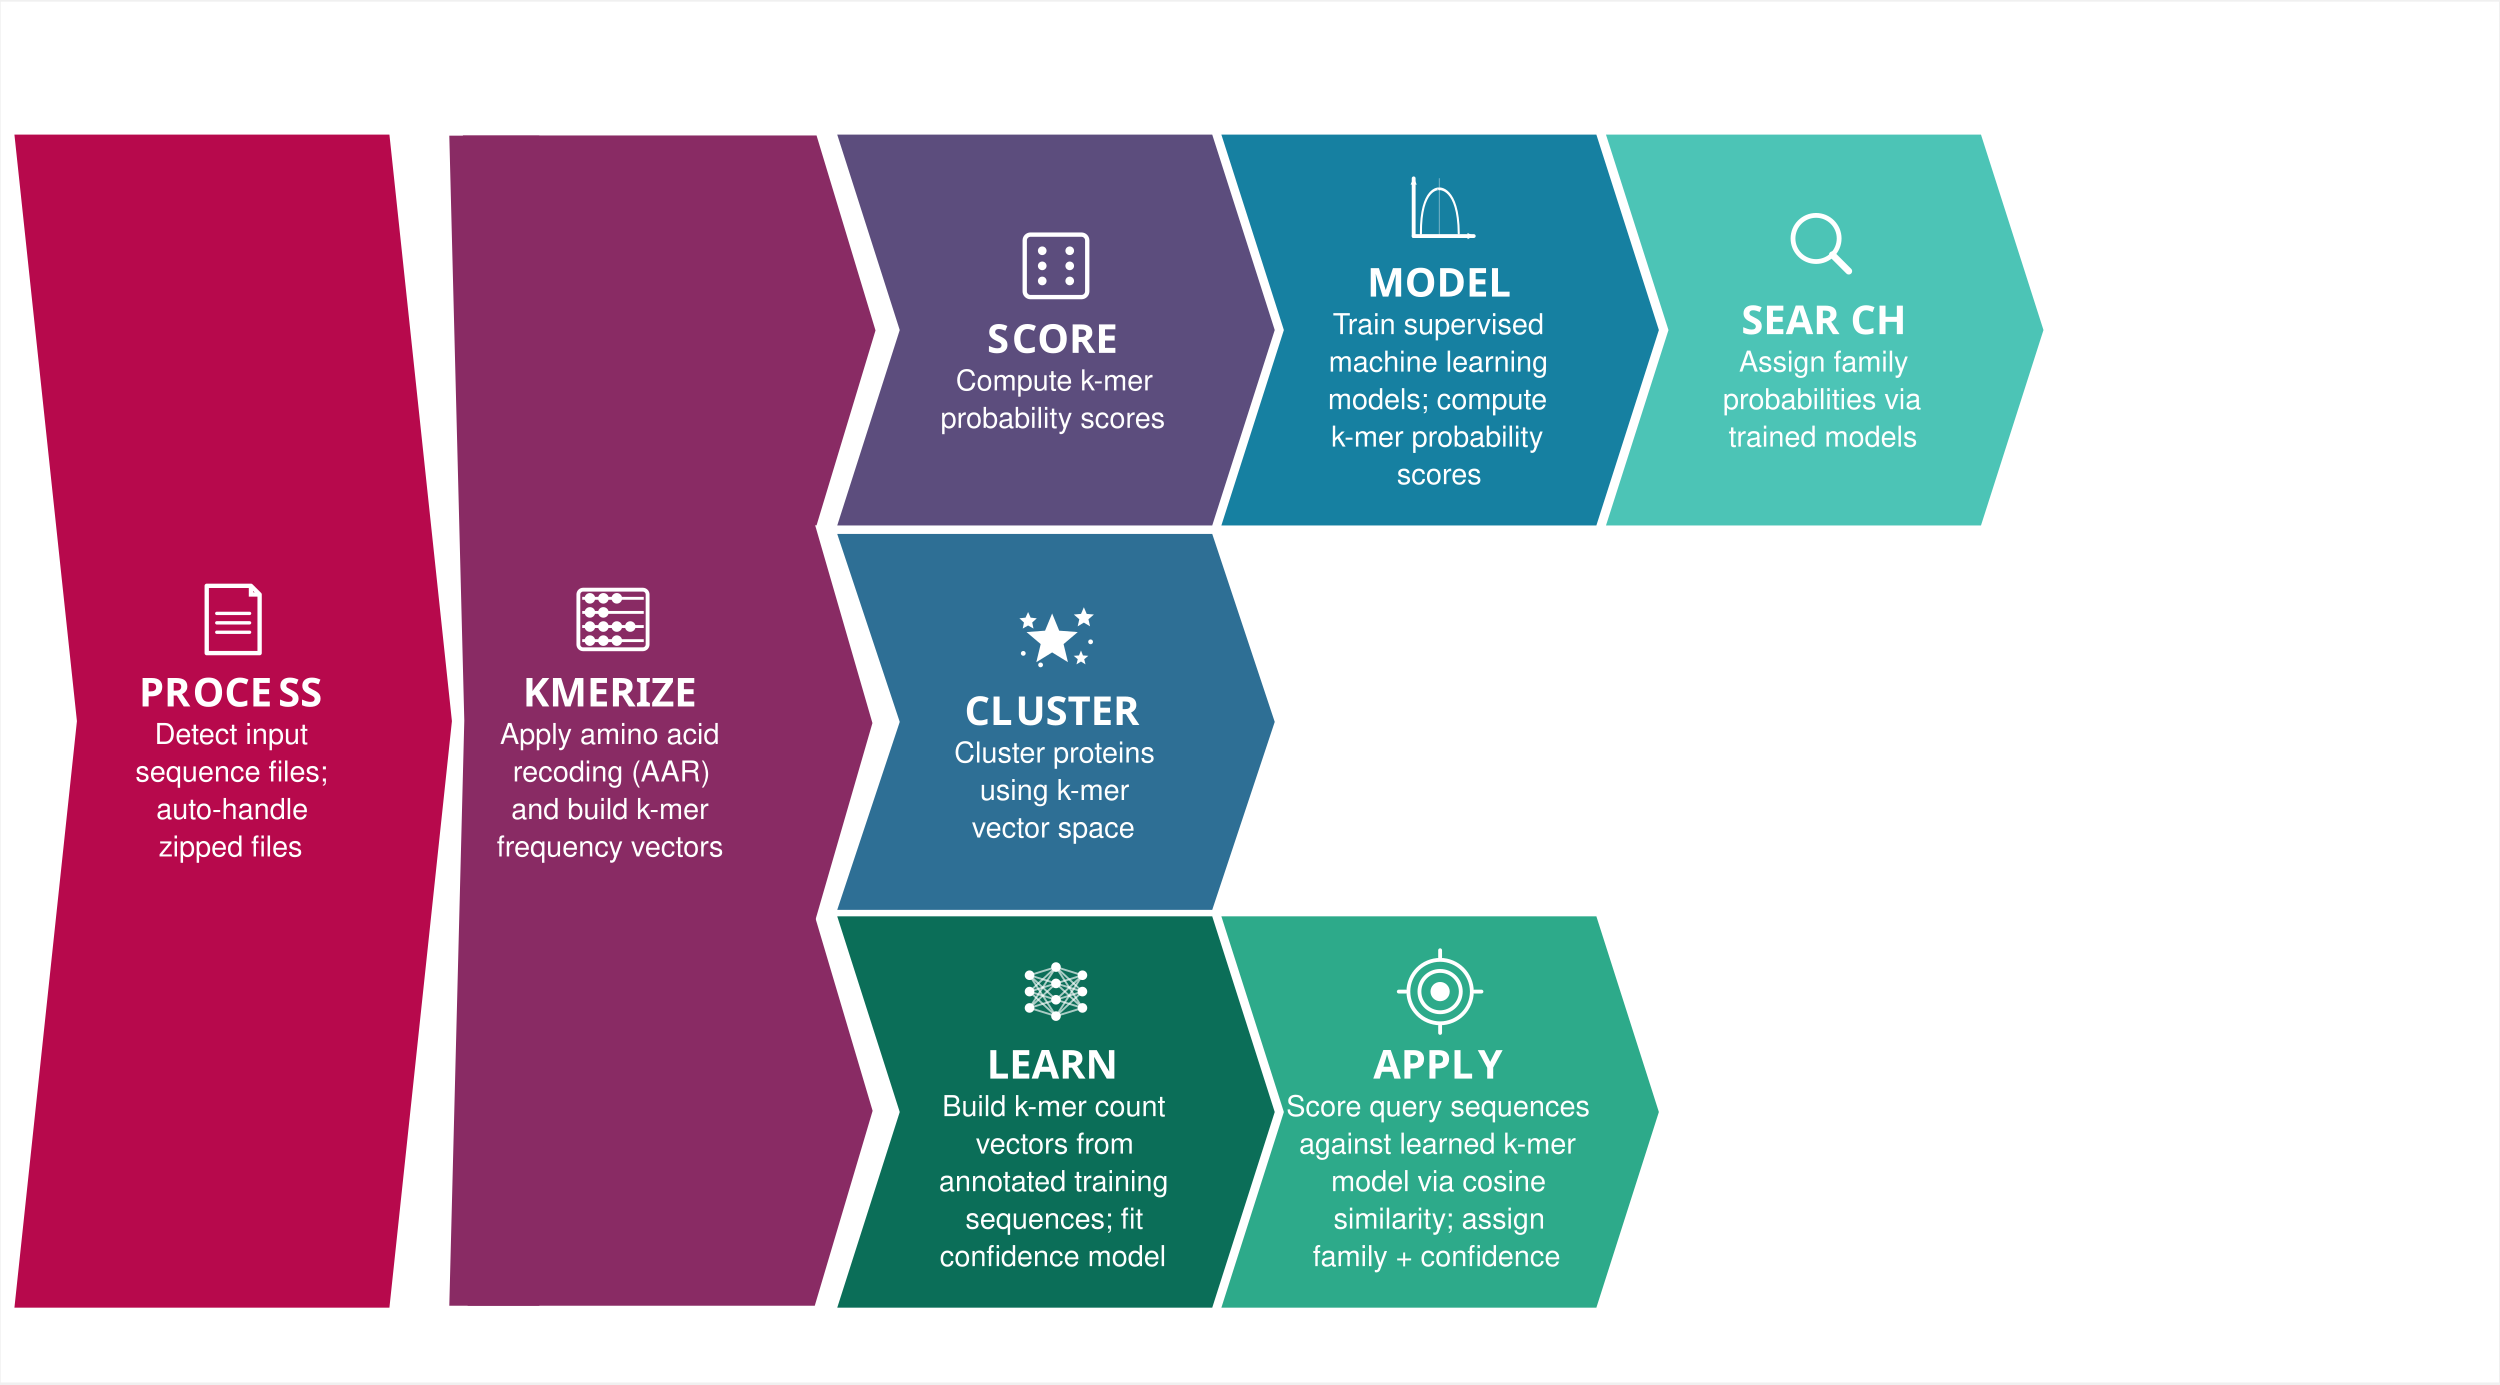
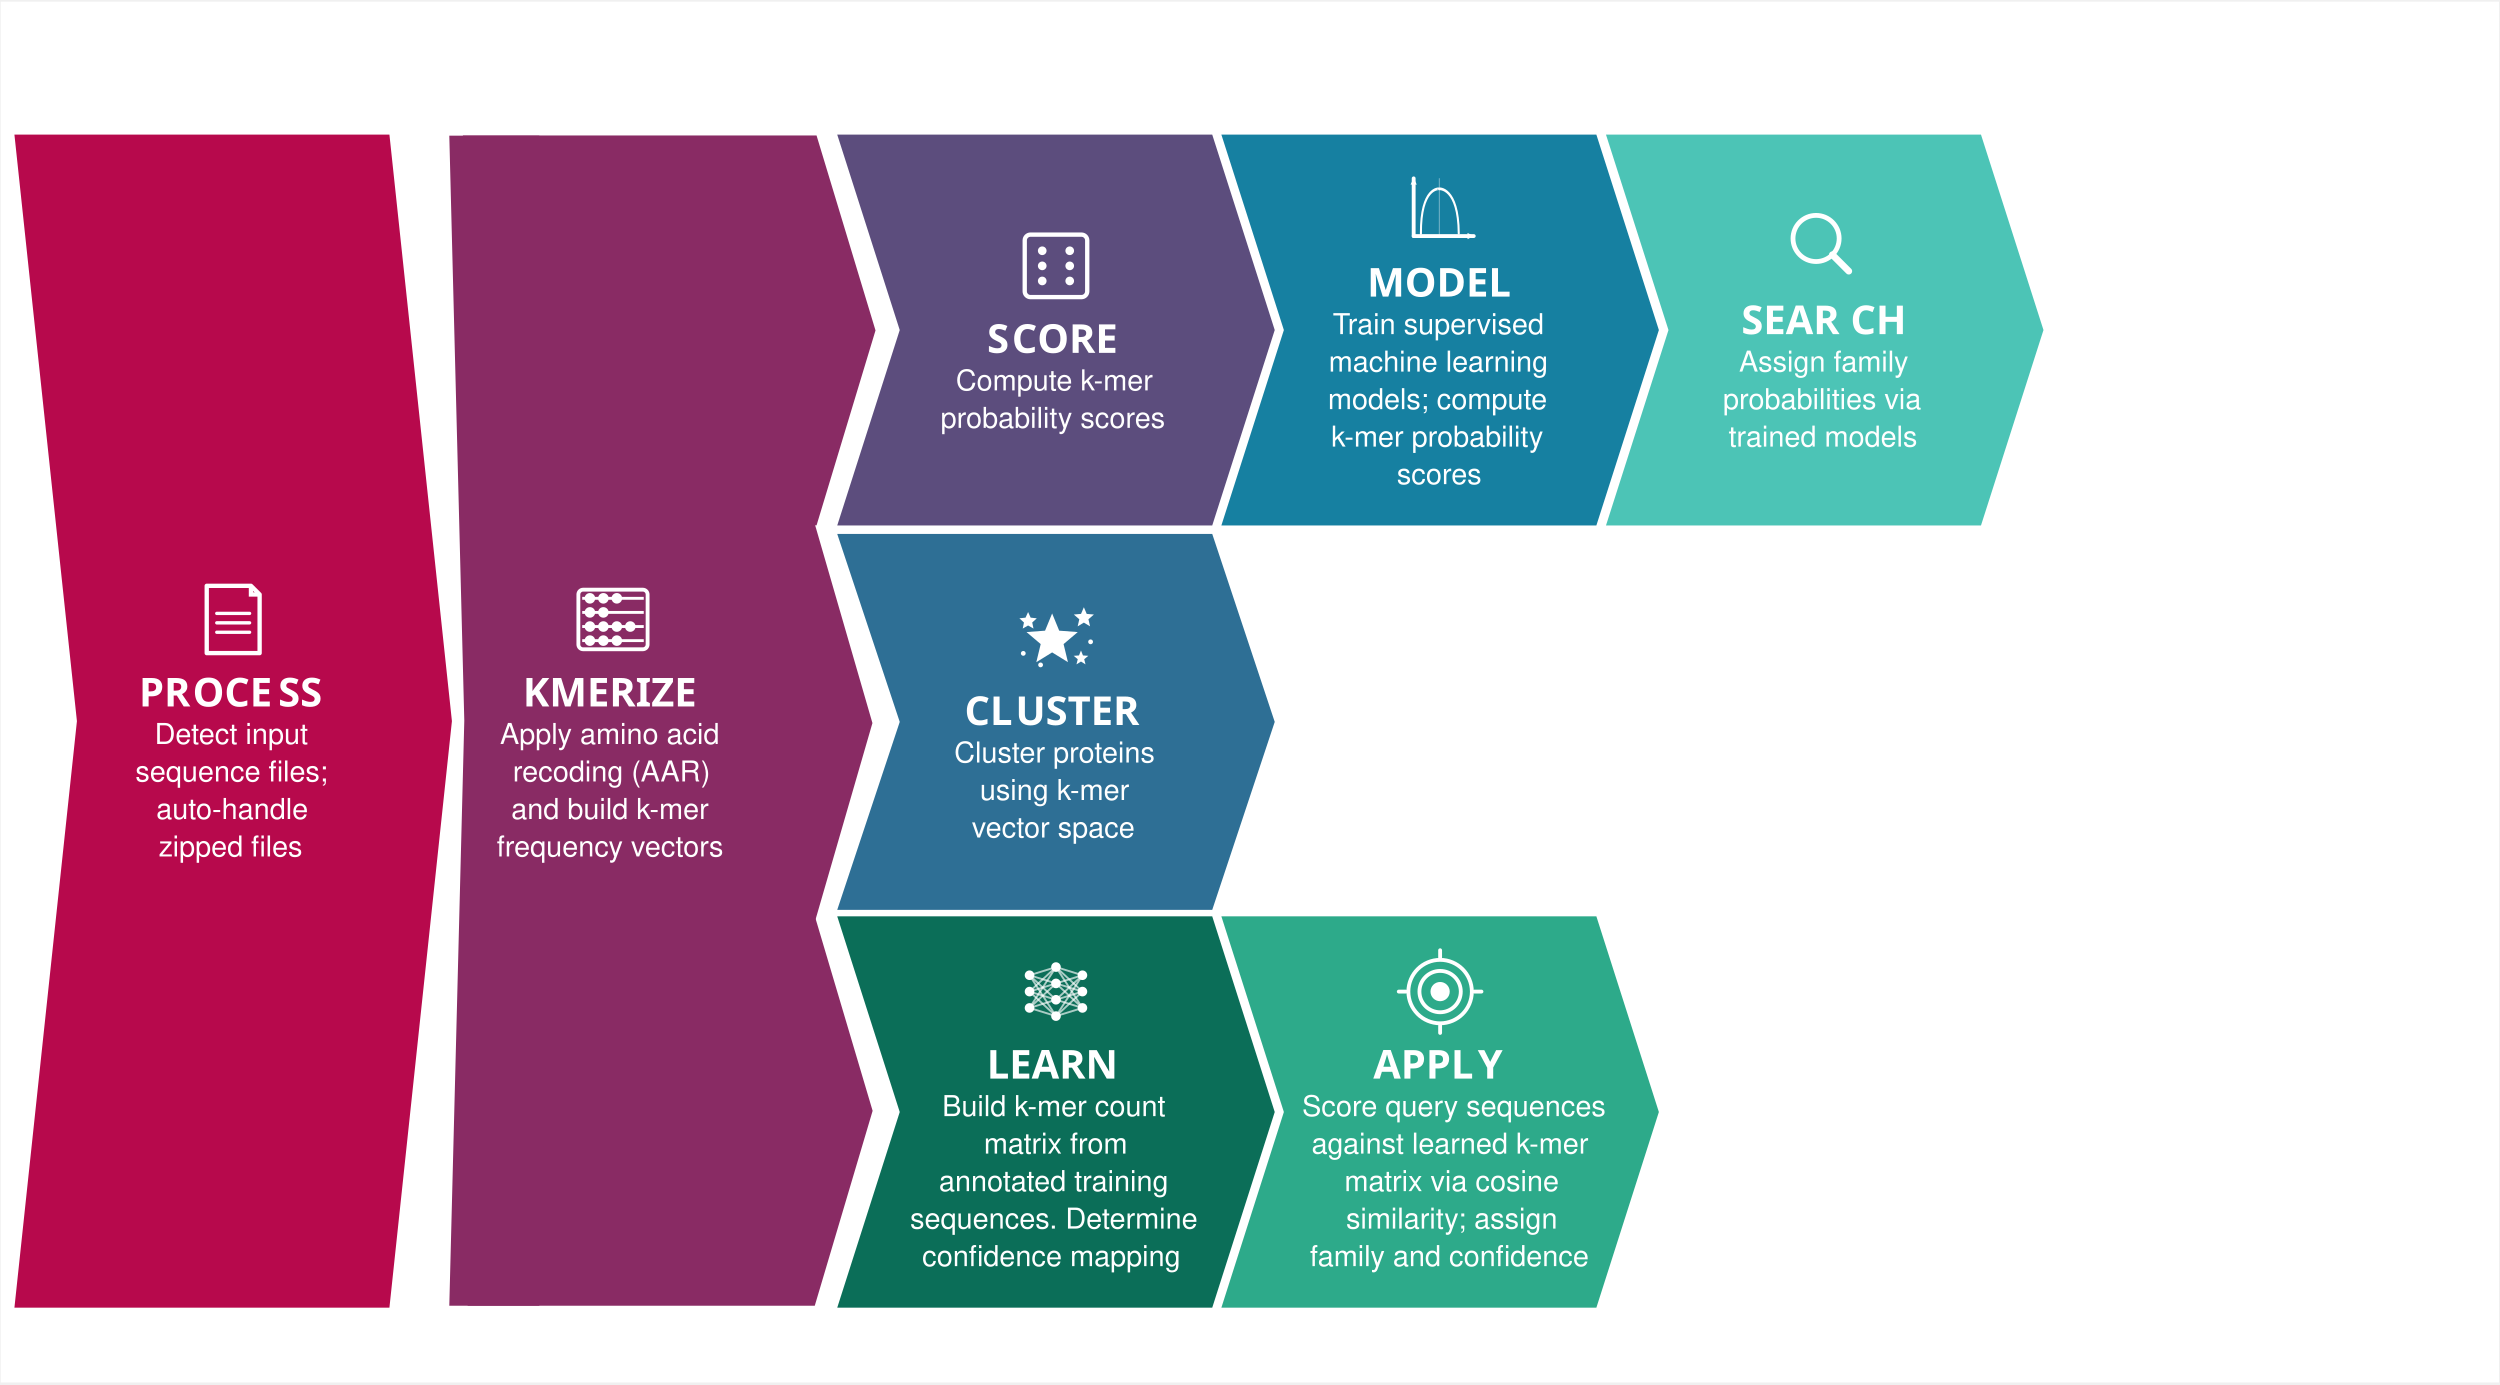
<svg xmlns="http://www.w3.org/2000/svg" width="100%" height="100%" viewBox="0 0 5200 2880" version="1.1" xml:space="preserve" style="fill-rule:evenodd;clip-rule:evenodd;stroke-linejoin:round;">
  <g transform="matrix(0.999288,0,0,0.997258,1.56624,3.43545)">
    <rect x="0" y="0" width="5200" height="2880" style="fill:white;" />
  </g>
  <path d="M30,280L810,280L940,1500L810,2720L30,2720L160,1500L30,280Z" style="fill:rgb(183,9,76);" />
  <g transform="matrix(0.943279,0,0,0.332351,189.184,188.758)">
    <path d="M820,280L1600,280L1730,1500L1600,2720L820,2720L950,1500L820,280Z" style="fill:rgb(137,43,100);" />
  </g>
  <g transform="matrix(0.9206,0,0,0.338774,222.016,995.803)">
    <path d="M820,280L1600,280L1730,1500L1600,2720L820,2720L950,1500L820,280Z" style="fill:rgb(137,43,100);" />
  </g>
  <g transform="matrix(0.925932,0,0,0.332351,213.199,1811.99)">
    <path d="M820,280L1600,280L1730,1500L1600,2720L820,2720L950,1500L820,280Z" style="fill:rgb(137,43,100);" />
  </g>
  <g transform="matrix(0.239978,0,0,0.99741,737.753,2.90808)">
    <path d="M820,280L1600,280L1730,1500L1600,2720L820,2720L950,1500L820,280Z" style="fill:rgb(137,43,100);" />
  </g>
  <g transform="matrix(1,0,0,1,131.44,0)">
    <path d="M1610,280L2390,280L2520,686.5L2390,1093L1610,1093L1740,686.5L1610,280Z" style="fill:rgb(92,77,125);" />
  </g>
  <g transform="matrix(1,0,0,1,140.44,0)">
    <path d="M2400,280L3180,280L3310,686.5L3180,1093L2400,1093L2530,686.5L2400,280Z" style="fill:rgb(22,128,161);" />
  </g>
  <g transform="matrix(1,0,0,1,150.44,0)">
    <path d="M3190,280L3970,280L4100,686.5L3970,1093L3190,1093L3320,686.5L3190,280Z" style="fill:rgb(76,196,182);" />
  </g>
  <g transform="matrix(1,0,0,0.961861,131.44,59.2375)">
    <path d="M1610,1093L2390,1093L2520,1499.5L2390,1906L1610,1906L1740,1499.5L1610,1093Z" style="fill:rgb(46,111,149);" />
  </g>
  <g transform="matrix(1,0,0,1,131.44,0)">
    <path d="M1610,1906L2390,1906L2520,2313L2390,2720L1610,2720L1740,2313L1610,1906Z" style="fill:rgb(11,110,88);" />
  </g>
  <g transform="matrix(1,0,0,1,140.44,0)">
    <path d="M2400,1906L3180,1906L3310,2313L3180,2720L2400,2720L2530,2313L2400,1906Z" style="fill:rgb(45,170,138);" />
  </g>
  <path d="M430,1218.5L522,1218.5L540,1236.5L540,1358.5L430,1358.5L430,1218.5Z" style="fill:none;fill-rule:nonzero;stroke:white;stroke-width:9px;" />
  <path d="M522,1218.5L522,1236.5L540,1236.5" style="fill:none;fill-rule:nonzero;stroke:white;stroke-width:9px;stroke-linejoin:miter;" />
  <path d="M450.9,1275.9L519.1,1275.9" style="fill:none;fill-rule:nonzero;stroke:white;stroke-width:7px;stroke-linecap:round;stroke-linejoin:miter;" />
  <path d="M450.9,1295.5L519.1,1295.5" style="fill:none;fill-rule:nonzero;stroke:white;stroke-width:7px;stroke-linecap:round;stroke-linejoin:miter;" />
  <path d="M450.9,1315.1L519.1,1315.1" style="fill:none;fill-rule:nonzero;stroke:white;stroke-width:7px;stroke-linecap:round;stroke-linejoin:miter;" />
  <g transform="matrix(1,0,0,1,485,1469.5)">
    <text x="-195.88px" y="0px" style="font-family:'Metropolis-Bold', 'Metropolis';font-weight:700;font-size:83px;fill:white;">PR<tspan x="-84.328px " y="0px ">O</tspan>CE<tspan x="93.624px 143.175px " y="0px 0px ">SS</tspan>
    </text>
  </g>
  <g transform="matrix(1,0,0,1,485,1547.5)">
    <text x="-163.41px" y="0px" style="font-family:'Helvetica-Light', 'Helvetica', sans-serif;font-weight:300;font-size:60px;fill:white;">Detect input</text>
  </g>
  <g transform="matrix(1,0,0,1,485,1625.5)">
    <g transform="matrix(60,0,0,60,80.07,0)">
        </g>
    <g transform="matrix(60,0,0,60,96.75,0)">
        </g>
    <text x="-203.43px" y="0px" style="font-family:'Helvetica-Light', 'Helvetica', sans-serif;font-weight:300;font-size:60px;fill:white;">sequence ﬁles;</text>
  </g>
  <g transform="matrix(1,0,0,1,485,1703.5)">
    <text x="-160.08px" y="0px" style="font-family:'Helvetica-Light', 'Helvetica', sans-serif;font-weight:300;font-size:60px;fill:white;">auto-handle</text>
  </g>
  <g transform="matrix(1,0,0,1,485,1781.5)">
    <g transform="matrix(60,0,0,60,48.33,0)">
        </g>
    <g transform="matrix(60,0,0,60,65.01,0)">
        </g>
    <text x="-155.01px" y="0px" style="font-family:'Helvetica-Light', 'Helvetica', sans-serif;font-weight:300;font-size:60px;fill:white;">zipped ﬁles</text>
  </g>
  <path d="M1347,1236.5L1347,1340.5C1347,1346.02 1342.52,1350.5 1337,1350.5L1213,1350.5C1207.48,1350.5 1203,1346.02 1203,1340.5L1203,1236.5C1203,1230.98 1207.48,1226.5 1213,1226.5L1337,1226.5C1342.52,1226.5 1347,1230.98 1347,1236.5Z" style="fill:none;stroke:white;stroke-width:8px;stroke-linejoin:miter;" />
  <path d="M1211,1244.5L1339,1244.5" style="fill:none;fill-rule:nonzero;stroke:white;stroke-width:6px;stroke-linejoin:miter;" />
  <circle cx="1227" cy="1244.5" r="11" style="fill:white;" />
  <circle cx="1255" cy="1244.5" r="11" style="fill:white;" />
  <circle cx="1283" cy="1244.5" r="11" style="fill:white;" />
  <path d="M1211,1273.8L1339,1273.8" style="fill:none;fill-rule:nonzero;stroke:white;stroke-width:6px;stroke-linejoin:miter;" />
  <circle cx="1227" cy="1273.8" r="11" style="fill:white;" />
  <circle cx="1255" cy="1273.8" r="11" style="fill:white;" />
  <path d="M1211,1303.2L1339,1303.2" style="fill:none;fill-rule:nonzero;stroke:white;stroke-width:6px;stroke-linejoin:miter;" />
  <circle cx="1227" cy="1303.2" r="11" style="fill:white;" />
  <circle cx="1255" cy="1303.2" r="11" style="fill:white;" />
  <circle cx="1283" cy="1303.2" r="11" style="fill:white;" />
  <circle cx="1311" cy="1303.2" r="11" style="fill:white;" />
  <path d="M1211,1332.5L1339,1332.5" style="fill:none;fill-rule:nonzero;stroke:white;stroke-width:6px;stroke-linejoin:miter;" />
  <circle cx="1227" cy="1332.5" r="11" style="fill:white;" />
  <circle cx="1255" cy="1332.5" r="11" style="fill:white;" />
  <circle cx="1283" cy="1332.5" r="11" style="fill:white;" />
  <g transform="matrix(1,0,0,1,1275,1469.5)">
    <text x="-187.456px" y="0px" style="font-family:'Metropolis-Bold', 'Metropolis';font-weight:700;font-size:83px;fill:white;">KMERIZE</text>
  </g>
  <g transform="matrix(1,0,0,1,1275,1547.5)">
    <text x="-235.05px" y="0px" style="font-family:'Helvetica-Light', 'Helvetica', sans-serif;font-weight:300;font-size:60px;fill:white;">Apply amino acid</text>
  </g>
  <g transform="matrix(1,0,0,1,1275,1625.5)">
    <text x="-208.38px" y="0px" style="font-family:'Helvetica-Light', 'Helvetica', sans-serif;font-weight:300;font-size:60px;fill:white;">recoding (AAR)</text>
  </g>
  <g transform="matrix(1,0,0,1,1275,1703.5)">
    <text x="-211.68px" y="0px" style="font-family:'Helvetica-Light', 'Helvetica', sans-serif;font-weight:300;font-size:60px;fill:white;">and build k-mer</text>
  </g>
  <g transform="matrix(1,0,0,1,1275,1781.5)">
    <text x="-241.77px" y="0px" style="font-family:'Helvetica-Light', 'Helvetica', sans-serif;font-weight:300;font-size:60px;fill:white;">frequency vectors</text>
  </g>
  <g transform="matrix(1,0,0,1,131.44,0)">
    <path d="M2130,500L2130,606C2130,612.623 2124.62,618 2118,618L2012,618C2005.38,618 2000,612.623 2000,606L2000,500C2000,493.377 2005.38,488 2012,488L2118,488C2124.62,488 2130,493.377 2130,500Z" style="fill:none;stroke:white;stroke-width:9px;stroke-linejoin:miter;" />
  </g>
  <g transform="matrix(1,0,0,1,131.44,0)">
    <circle cx="2036.4" cy="521.6" r="9" style="fill:white;" />
  </g>
  <g transform="matrix(1,0,0,1,131.44,0)">
    <circle cx="2036.4" cy="553" r="9" style="fill:white;" />
  </g>
  <g transform="matrix(1,0,0,1,131.44,0)">
    <circle cx="2036.4" cy="584.4" r="9" style="fill:white;" />
  </g>
  <g transform="matrix(1,0,0,1,131.44,0)">
    <circle cx="2093.6" cy="521.6" r="9" style="fill:white;" />
  </g>
  <g transform="matrix(1,0,0,1,131.44,0)">
    <circle cx="2093.6" cy="553" r="9" style="fill:white;" />
  </g>
  <g transform="matrix(1,0,0,1,131.44,0)">
    <circle cx="2093.6" cy="584.4" r="9" style="fill:white;" />
  </g>
  <g transform="matrix(1,0,0,1,2196.44,734)">
    <text x="-143.3px" y="0px" style="font-family:'Metropolis-Bold', 'Metropolis';font-weight:700;font-size:83px;fill:white;">S<tspan x="-91.756px " y="0px ">C</tspan>ORE</text>
  </g>
  <g transform="matrix(1,0,0,1,2196.44,812)">
    <text x="-208.35px" y="0px" style="font-family:'Helvetica-Light', 'Helvetica', sans-serif;font-weight:300;font-size:60px;fill:white;">Compute k-mer</text>
  </g>
  <g transform="matrix(1,0,0,1,2196.44,890)">
    <text x="-240.03px" y="0px" style="font-family:'Helvetica-Light', 'Helvetica', sans-serif;font-weight:300;font-size:60px;fill:white;">probability scores</text>
  </g>
  <g transform="matrix(1,0,0,1,140.44,0)">
    <path d="M2800,491L2925,491" style="fill:none;fill-rule:nonzero;stroke:white;stroke-width:8px;stroke-linecap:round;stroke-linejoin:miter;" />
  </g>
  <g transform="matrix(1,0,0,1,140.44,0)">
    <path d="M2800,491L2800,371" style="fill:none;fill-rule:nonzero;stroke:white;stroke-width:8px;stroke-linecap:round;stroke-linejoin:miter;" />
  </g>
  <g transform="matrix(1,0,0,1,140.44,0)">
    <path d="M2925,491L2912,484.5L2912,497.5L2925,491Z" style="fill:white;fill-rule:nonzero;" />
  </g>
  <g transform="matrix(1,0,0,1,140.44,0)">
    <path d="M2800,371L2793.5,384L2806.5,384L2800,371Z" style="fill:white;fill-rule:nonzero;" />
  </g>
  <g transform="matrix(-0.749372,0.00545193,-0.00727513,-0.999974,5141.21,852.949)">
    <path d="M2808,383C2808,479.6 2861.85,476.246 2861.85,475.646C2861.85,476.246 2913,479.6 2913,383" style="fill:none;fill-rule:nonzero;stroke:white;stroke-width:5.66px;stroke-linecap:round;" />
  </g>
  <g transform="matrix(1,0,0,1,2995.44,617)">
    <text x="-151.807px" y="0px" style="font-family:'Metropolis-Bold', 'Metropolis';font-weight:700;font-size:83px;fill:white;">MODEL</text>
  </g>
  <g transform="matrix(1,0,0,1,2995.44,695)">
    <text x="-223.38px" y="0px" style="font-family:'Helvetica-Light', 'Helvetica', sans-serif;font-weight:300;font-size:60px;fill:white;">Train supervised</text>
  </g>
  <g transform="matrix(1,0,0,1,2995.44,773)">
    <text x="-231.75px" y="0px" style="font-family:'Helvetica-Light', 'Helvetica', sans-serif;font-weight:300;font-size:60px;fill:white;">machine learning</text>
  </g>
  <g transform="matrix(1,0,0,1,2995.44,851)">
    <text x="-233.4px" y="0px" style="font-family:'Helvetica-Light', 'Helvetica', sans-serif;font-weight:300;font-size:60px;fill:white;">models; compute</text>
  </g>
  <g transform="matrix(1,0,0,1,2995.44,929)">
    <text x="-226.65px" y="0px" style="font-family:'Helvetica-Light', 'Helvetica', sans-serif;font-weight:300;font-size:60px;fill:white;">k-mer probability</text>
  </g>
  <g transform="matrix(1,0,0,1,2995.44,1007)">
    <text x="-90.03px" y="0px" style="font-family:'Helvetica-Light', 'Helvetica', sans-serif;font-weight:300;font-size:60px;fill:white;">scores</text>
  </g>
  <g transform="matrix(1,0,0,1,150.44,0)">
    <circle cx="3627" cy="496" r="48" style="fill:none;stroke:white;stroke-width:10px;stroke-linejoin:miter;" />
  </g>
  <g transform="matrix(1,0,0,1,150.44,0)">
    <path d="M3660.9,529.9L3695,564" style="fill:none;fill-rule:nonzero;stroke:white;stroke-width:14px;stroke-linecap:round;stroke-linejoin:miter;" />
  </g>
  <g transform="matrix(1,0,0,1,3795.44,695)">
    <text x="-173.387px" y="0px" style="font-family:'Metropolis-Bold', 'Metropolis';font-weight:700;font-size:83px;fill:white;">SEAR<tspan x="53.618px " y="0px ">C</tspan>H</text>
  </g>
  <g transform="matrix(1,0,0,1,3795.44,773)">
    <text x="-178.35px" y="0px" style="font-family:'Helvetica-Light', 'Helvetica', sans-serif;font-weight:300;font-size:60px;fill:white;">Assign family</text>
  </g>
  <g transform="matrix(1,0,0,1,3795.44,851)">
    <text x="-211.68px" y="0px" style="font-family:'Helvetica-Light', 'Helvetica', sans-serif;font-weight:300;font-size:60px;fill:white;">probabilities via</text>
  </g>
  <g transform="matrix(1,0,0,1,3795.44,929)">
    <text x="-200.04px" y="0px" style="font-family:'Helvetica-Light', 'Helvetica', sans-serif;font-weight:300;font-size:60px;fill:white;">trained models</text>
  </g>
  <g transform="matrix(1,0,0,1,131.44,0)">
    <path d="M2057,1276L2071.7,1311.8L2110.3,1314.7L2080.8,1339.7L2089.9,1377.3L2057,1357L2024.1,1377.3L2033.2,1339.7L2003.7,1314.7L2042.3,1311.8L2057,1276Z" style="fill:white;fill-rule:nonzero;" />
  </g>
  <g transform="matrix(1,0,0,1,131.44,0)">
    <path d="M2123,1263L2128.9,1276.9L2143.9,1278.2L2132.5,1288.1L2135.9,1302.8L2123,1295L2110.1,1302.8L2113.5,1288.1L2102.1,1278.2L2117.1,1276.9L2123,1263Z" style="fill:white;fill-rule:nonzero;" />
  </g>
  <g transform="matrix(1,0,0,1,131.44,0)">
    <path d="M2007,1273L2012.3,1284.7L2025.1,1286.1L2015.6,1294.8L2018.2,1307.4L2007,1301L1995.8,1307.4L1998.4,1294.8L1988.9,1286.1L2001.7,1284.7L2007,1273Z" style="fill:white;fill-rule:nonzero;" />
  </g>
  <g transform="matrix(1,0,0,1,131.44,0)">
    <path d="M2117,1353L2121.1,1363.3L2132.2,1364.1L2123.7,1371.2L2126.4,1381.9L2117,1376L2107.6,1381.9L2110.3,1371.2L2101.8,1364.1L2112.9,1363.3L2117,1353Z" style="fill:white;fill-rule:nonzero;" />
  </g>
  <g transform="matrix(1,0,0,1,131.44,0)">
    <circle cx="2033" cy="1383" r="5" style="fill:white;" />
  </g>
  <g transform="matrix(1,0,0,1,131.44,0)">
    <circle cx="2137" cy="1335" r="5" style="fill:white;" />
  </g>
  <g transform="matrix(1,0,0,1,131.44,0)">
    <circle cx="1997" cy="1359" r="5" style="fill:white;" />
  </g>
  <g transform="matrix(1,0,0,1,2196.44,1508)">
    <text x="-190.194px" y="0px" style="font-family:'Metropolis-Bold', 'Metropolis';font-weight:700;font-size:83px;fill:white;">CL<tspan x="-84.286px -23.862px 26.27px " y="0px 0px 0px ">UST</tspan>ER</text>
  </g>
  <g transform="matrix(1,0,0,1,2196.44,1586)">
    <text x="-211.71px" y="0px" style="font-family:'Helvetica-Light', 'Helvetica', sans-serif;font-weight:300;font-size:60px;fill:white;">Cluster proteins</text>
  </g>
  <g transform="matrix(1,0,0,1,2196.44,1664)">
    <text x="-158.34px" y="0px" style="font-family:'Helvetica-Light', 'Helvetica', sans-serif;font-weight:300;font-size:60px;fill:white;">using k-mer</text>
  </g>
  <g transform="matrix(1,0,0,1,2196.44,1742)">
    <text x="-175.08px" y="0px" style="font-family:'Helvetica-Light', 'Helvetica', sans-serif;font-weight:300;font-size:60px;fill:white;">vector space</text>
  </g>
  <g transform="matrix(1,0,0,1,131.44,0)">
    <path d="M2010,2028.5L2065,2011.5" style="fill:none;fill-rule:nonzero;stroke:white;stroke-opacity:0.65;stroke-width:4px;stroke-linejoin:miter;" />
  </g>
  <g transform="matrix(1,0,0,1,131.44,0)">
    <path d="M2010,2028.5L2065,2045.5" style="fill:none;fill-rule:nonzero;stroke:white;stroke-opacity:0.65;stroke-width:4px;stroke-linejoin:miter;" />
  </g>
  <g transform="matrix(1,0,0,1,131.44,0)">
    <path d="M2010,2028.5L2065,2079.5" style="fill:none;fill-rule:nonzero;stroke:white;stroke-opacity:0.65;stroke-width:4px;stroke-linejoin:miter;" />
  </g>
  <g transform="matrix(1,0,0,1,131.44,0)">
    <path d="M2010,2028.5L2065,2113.5" style="fill:none;fill-rule:nonzero;stroke:white;stroke-opacity:0.65;stroke-width:4px;stroke-linejoin:miter;" />
  </g>
  <g transform="matrix(1,0,0,1,131.44,0)">
    <path d="M2010,2062.5L2065,2011.5" style="fill:none;fill-rule:nonzero;stroke:white;stroke-opacity:0.65;stroke-width:4px;stroke-linejoin:miter;" />
  </g>
  <g transform="matrix(1,0,0,1,131.44,0)">
    <path d="M2010,2062.5L2065,2045.5" style="fill:none;fill-rule:nonzero;stroke:white;stroke-opacity:0.65;stroke-width:4px;stroke-linejoin:miter;" />
  </g>
  <g transform="matrix(1,0,0,1,131.44,0)">
    <path d="M2010,2062.5L2065,2079.5" style="fill:none;fill-rule:nonzero;stroke:white;stroke-opacity:0.65;stroke-width:4px;stroke-linejoin:miter;" />
  </g>
  <g transform="matrix(1,0,0,1,131.44,0)">
    <path d="M2010,2062.5L2065,2113.5" style="fill:none;fill-rule:nonzero;stroke:white;stroke-opacity:0.65;stroke-width:4px;stroke-linejoin:miter;" />
  </g>
  <g transform="matrix(1,0,0,1,131.44,0)">
    <path d="M2010,2096.5L2065,2011.5" style="fill:none;fill-rule:nonzero;stroke:white;stroke-opacity:0.65;stroke-width:4px;stroke-linejoin:miter;" />
  </g>
  <g transform="matrix(1,0,0,1,131.44,0)">
    <path d="M2010,2096.5L2065,2045.5" style="fill:none;fill-rule:nonzero;stroke:white;stroke-opacity:0.65;stroke-width:4px;stroke-linejoin:miter;" />
  </g>
  <g transform="matrix(1,0,0,1,131.44,0)">
    <path d="M2010,2096.5L2065,2079.5" style="fill:none;fill-rule:nonzero;stroke:white;stroke-opacity:0.65;stroke-width:4px;stroke-linejoin:miter;" />
  </g>
  <g transform="matrix(1,0,0,1,131.44,0)">
    <path d="M2010,2096.5L2065,2113.5" style="fill:none;fill-rule:nonzero;stroke:white;stroke-opacity:0.65;stroke-width:4px;stroke-linejoin:miter;" />
  </g>
  <g transform="matrix(1,0,0,1,131.44,0)">
    <path d="M2065,2011.5L2120,2028.5" style="fill:none;fill-rule:nonzero;stroke:white;stroke-opacity:0.65;stroke-width:4px;stroke-linejoin:miter;" />
  </g>
  <g transform="matrix(1,0,0,1,131.44,0)">
    <path d="M2065,2011.5L2120,2062.5" style="fill:none;fill-rule:nonzero;stroke:white;stroke-opacity:0.65;stroke-width:4px;stroke-linejoin:miter;" />
  </g>
  <g transform="matrix(1,0,0,1,131.44,0)">
    <path d="M2065,2011.5L2120,2096.5" style="fill:none;fill-rule:nonzero;stroke:white;stroke-opacity:0.65;stroke-width:4px;stroke-linejoin:miter;" />
  </g>
  <g transform="matrix(1,0,0,1,131.44,0)">
    <path d="M2065,2045.5L2120,2028.5" style="fill:none;fill-rule:nonzero;stroke:white;stroke-opacity:0.65;stroke-width:4px;stroke-linejoin:miter;" />
  </g>
  <g transform="matrix(1,0,0,1,131.44,0)">
    <path d="M2065,2045.5L2120,2062.5" style="fill:none;fill-rule:nonzero;stroke:white;stroke-opacity:0.65;stroke-width:4px;stroke-linejoin:miter;" />
  </g>
  <g transform="matrix(1,0,0,1,131.44,0)">
    <path d="M2065,2045.5L2120,2096.5" style="fill:none;fill-rule:nonzero;stroke:white;stroke-opacity:0.65;stroke-width:4px;stroke-linejoin:miter;" />
  </g>
  <g transform="matrix(1,0,0,1,131.44,0)">
    <path d="M2065,2079.5L2120,2028.5" style="fill:none;fill-rule:nonzero;stroke:white;stroke-opacity:0.65;stroke-width:4px;stroke-linejoin:miter;" />
  </g>
  <g transform="matrix(1,0,0,1,131.44,0)">
    <path d="M2065,2079.5L2120,2062.5" style="fill:none;fill-rule:nonzero;stroke:white;stroke-opacity:0.65;stroke-width:4px;stroke-linejoin:miter;" />
  </g>
  <g transform="matrix(1,0,0,1,131.44,0)">
    <path d="M2065,2079.5L2120,2096.5" style="fill:none;fill-rule:nonzero;stroke:white;stroke-opacity:0.65;stroke-width:4px;stroke-linejoin:miter;" />
  </g>
  <g transform="matrix(1,0,0,1,131.44,0)">
    <path d="M2065,2113.5L2120,2028.5" style="fill:none;fill-rule:nonzero;stroke:white;stroke-opacity:0.65;stroke-width:4px;stroke-linejoin:miter;" />
  </g>
  <g transform="matrix(1,0,0,1,131.44,0)">
    <path d="M2065,2113.5L2120,2062.5" style="fill:none;fill-rule:nonzero;stroke:white;stroke-opacity:0.65;stroke-width:4px;stroke-linejoin:miter;" />
  </g>
  <g transform="matrix(1,0,0,1,131.44,0)">
    <path d="M2065,2113.5L2120,2096.5" style="fill:none;fill-rule:nonzero;stroke:white;stroke-opacity:0.65;stroke-width:4px;stroke-linejoin:miter;" />
  </g>
  <g transform="matrix(1,0,0,1,131.44,0)">
    <circle cx="2010" cy="2028.5" r="10" style="fill:white;" />
  </g>
  <g transform="matrix(1,0,0,1,131.44,0)">
    <circle cx="2010" cy="2062.5" r="10" style="fill:white;" />
  </g>
  <g transform="matrix(1,0,0,1,131.44,0)">
    <circle cx="2010" cy="2096.5" r="10" style="fill:white;" />
  </g>
  <g transform="matrix(1,0,0,1,131.44,0)">
    <circle cx="2065" cy="2011.5" r="10" style="fill:white;" />
  </g>
  <g transform="matrix(1,0,0,1,131.44,0)">
    <circle cx="2065" cy="2045.5" r="10" style="fill:white;" />
  </g>
  <g transform="matrix(1,0,0,1,131.44,0)">
    <circle cx="2065" cy="2079.5" r="10" style="fill:white;" />
  </g>
  <g transform="matrix(1,0,0,1,131.44,0)">
    <circle cx="2065" cy="2113.5" r="10" style="fill:white;" />
  </g>
  <g transform="matrix(1,0,0,1,131.44,0)">
    <circle cx="2120" cy="2028.5" r="10" style="fill:white;" />
  </g>
  <g transform="matrix(1,0,0,1,131.44,0)">
    <circle cx="2120" cy="2062.5" r="10" style="fill:white;" />
  </g>
  <g transform="matrix(1,0,0,1,131.44,0)">
    <circle cx="2120" cy="2096.5" r="10" style="fill:white;" />
  </g>
  <g transform="matrix(1,0,0,1,2196.44,2243.5)">
    <text x="-144.005px" y="0px" style="font-family:'Metropolis-Bold', 'Metropolis';font-weight:700;font-size:83px;fill:white;">LEARN</text>
  </g>
  <g transform="matrix(1,0,0,1,2196.44,2321.5)">
    <text x="-236.73px" y="0px" style="font-family:'Helvetica-Light', 'Helvetica', sans-serif;font-weight:300;font-size:60px;fill:white;">Build k-mer count</text>
  </g>
  <g transform="matrix(1,0,0,1,2196.44,2399.5)">
-     <text x="-166.71px" y="0px" style="font-family:'Helvetica-Light', 'Helvetica', sans-serif;font-weight:300;font-size:60px;fill:white;">vectors from</text>
+     <text x="-150px" y="0px" style="font-family:'Helvetica-Light', 'Helvetica', sans-serif;font-weight:300;font-size:60px;fill:white;">matrix from</text>
  </g>
  <g transform="matrix(1,0,0,1,2196.44,2477.5)">
    <text x="-243.45px" y="0px" style="font-family:'Helvetica-Light', 'Helvetica', sans-serif;font-weight:300;font-size:60px;fill:white;">annotated training</text>
  </g>
  <g transform="matrix(1,0,0,1,2196.44,2555.5)">
-     <g transform="matrix(60,0,0,60,141.75,0)">
-         </g>
-     <g transform="matrix(60,0,0,60,158.43,0)">
-         </g>
-     <text x="-188.43px" y="0px" style="font-family:'Helvetica-Light', 'Helvetica', sans-serif;font-weight:300;font-size:60px;fill:white;">sequences; ﬁt</text>
+     <g transform="matrix(60,0,0,60,320.13,0)">
+         </g>
+     <text x="-303.45px" y="0px" style="font-family:'Helvetica-Light', 'Helvetica', sans-serif;font-weight:300;font-size:60px;fill:white;">sequences. Determine</text>
  </g>
  <g transform="matrix(1,0,0,1,2196.44,2633.5)">
-     <g transform="matrix(60,0,0,60,-141.69,0)">
-         </g>
-     <g transform="matrix(60,0,0,60,-125.01,0)">
-         </g>
-     <text x="-241.77px" y="0px" style="font-family:'Helvetica-Light', 'Helvetica', sans-serif;font-weight:300;font-size:60px;fill:white;">conﬁdence model</text>
+     <g transform="matrix(60,0,0,60,-178.35,0)">
+         </g>
+     <g transform="matrix(60,0,0,60,-161.67,0)">
+         </g>
+     <g transform="matrix(60,0,0,60,278.43,0)">
+         </g>
+     <text x="-278.43px" y="0px" style="font-family:'Helvetica-Light', 'Helvetica', sans-serif;font-weight:300;font-size:60px;fill:white;">conﬁdence mapping</text>
  </g>
  <g transform="matrix(1,0,0,1,140.44,0)">
    <circle cx="2855" cy="2062.5" r="66" style="fill:none;stroke:white;stroke-width:8px;stroke-linejoin:miter;" />
  </g>
  <g transform="matrix(1,0,0,1,140.44,0)">
    <circle cx="2855" cy="2062.5" r="43" style="fill:none;stroke:white;stroke-width:8px;stroke-linejoin:miter;" />
  </g>
  <g transform="matrix(1,0,0,1,140.44,0)">
    <circle cx="2855" cy="2062.5" r="20" style="fill:white;" />
  </g>
  <g transform="matrix(1,0,0,1,140.44,0)">
    <path d="M2926,2062.5L2941,2062.5" style="fill:none;fill-rule:nonzero;stroke:white;stroke-width:8px;stroke-linecap:round;stroke-linejoin:miter;" />
  </g>
  <g transform="matrix(1,0,0,1,140.44,0)">
    <path d="M2855,2133.5L2855,2148.5" style="fill:none;fill-rule:nonzero;stroke:white;stroke-width:8px;stroke-linecap:round;stroke-linejoin:miter;" />
  </g>
  <g transform="matrix(1,0,0,1,140.44,0)">
    <path d="M2784,2062.5L2769,2062.5" style="fill:none;fill-rule:nonzero;stroke:white;stroke-width:8px;stroke-linecap:round;stroke-linejoin:miter;" />
  </g>
  <g transform="matrix(1,0,0,1,140.44,0)">
    <path d="M2855,1991.5L2855,1976.5" style="fill:none;fill-rule:nonzero;stroke:white;stroke-width:8px;stroke-linecap:round;stroke-linejoin:miter;" />
  </g>
  <g transform="matrix(1,0,0,1,2995.44,2243.5)">
    <text x="-139.025px" y="0px" style="font-family:'Metropolis-Bold', 'Metropolis';font-weight:700;font-size:83px;fill:white;">APPL<tspan x="78.269px " y="0px ">Y</tspan>
    </text>
  </g>
-   <g transform="matrix(1,0,0,1,2995.44,2321.5)">
+   <g transform="matrix(1,0,0,1,3028.44,2321.5)">
    <text x="-320.13px" y="0px" style="font-family:'Helvetica-Light', 'Helvetica', sans-serif;font-weight:300;font-size:60px;fill:white;">Score query sequences</text>
  </g>
-   <g transform="matrix(1,0,0,1,2995.44,2399.5)">
+   <g transform="matrix(1,0,0,1,3021.44,2399.5)">
    <text x="-293.4px" y="0px" style="font-family:'Helvetica-Light', 'Helvetica', sans-serif;font-weight:300;font-size:60px;fill:white;">against learned k-mer</text>
  </g>
-   <g transform="matrix(1,0,0,1,2995.44,2477.5)">
-     <text x="-226.74px" y="0px" style="font-family:'Helvetica-Light', 'Helvetica', sans-serif;font-weight:300;font-size:60px;fill:white;">model via cosine</text>
-   </g>
-   <g transform="matrix(1,0,0,1,2995.44,2555.5)">
+   <g transform="matrix(1,0,0,1,3021.44,2477.5)">
+     <text x="-225.06px" y="0px" style="font-family:'Helvetica-Light', 'Helvetica', sans-serif;font-weight:300;font-size:60px;fill:white;">matrix via cosine</text>
+   </g>
+   <g transform="matrix(1,0,0,1,3021.44,2555.5)">
    <text x="-221.67px" y="0px" style="font-family:'Helvetica-Light', 'Helvetica', sans-serif;font-weight:300;font-size:60px;fill:white;">similarity; assign</text>
  </g>
-   <g transform="matrix(1,0,0,1,2995.44,2633.5)">
-     <g transform="matrix(60,0,0,60,64.8,0)">
-         </g>
-     <g transform="matrix(60,0,0,60,81.48,0)">
-         </g>
-     <text x="-264.9px" y="0px" style="font-family:'Helvetica-Light', 'Helvetica', sans-serif;font-weight:300;font-size:60px;fill:white;">family + conﬁdence</text>
+   <g transform="matrix(1,0,0,1,3021.44,2633.5)">
+     <g transform="matrix(60,0,0,60,96.69,0)">
+         </g>
+     <g transform="matrix(60,0,0,60,113.37,0)">
+         </g>
+     <g transform="matrix(60,0,0,60,296.79,0)">
+         </g>
+     <text x="-296.79px" y="0px" style="font-family:'Helvetica-Light', 'Helvetica', sans-serif;font-weight:300;font-size:60px;fill:white;">family and conﬁdence</text>
  </g>
  <g transform="matrix(1,0,0,1,193.4,0)">
    <path d="M2800,491L2800,371" style="fill:none;fill-rule:nonzero;stroke:white;stroke-width:0.85px;stroke-linecap:round;stroke-linejoin:miter;" />
  </g>
</svg>
